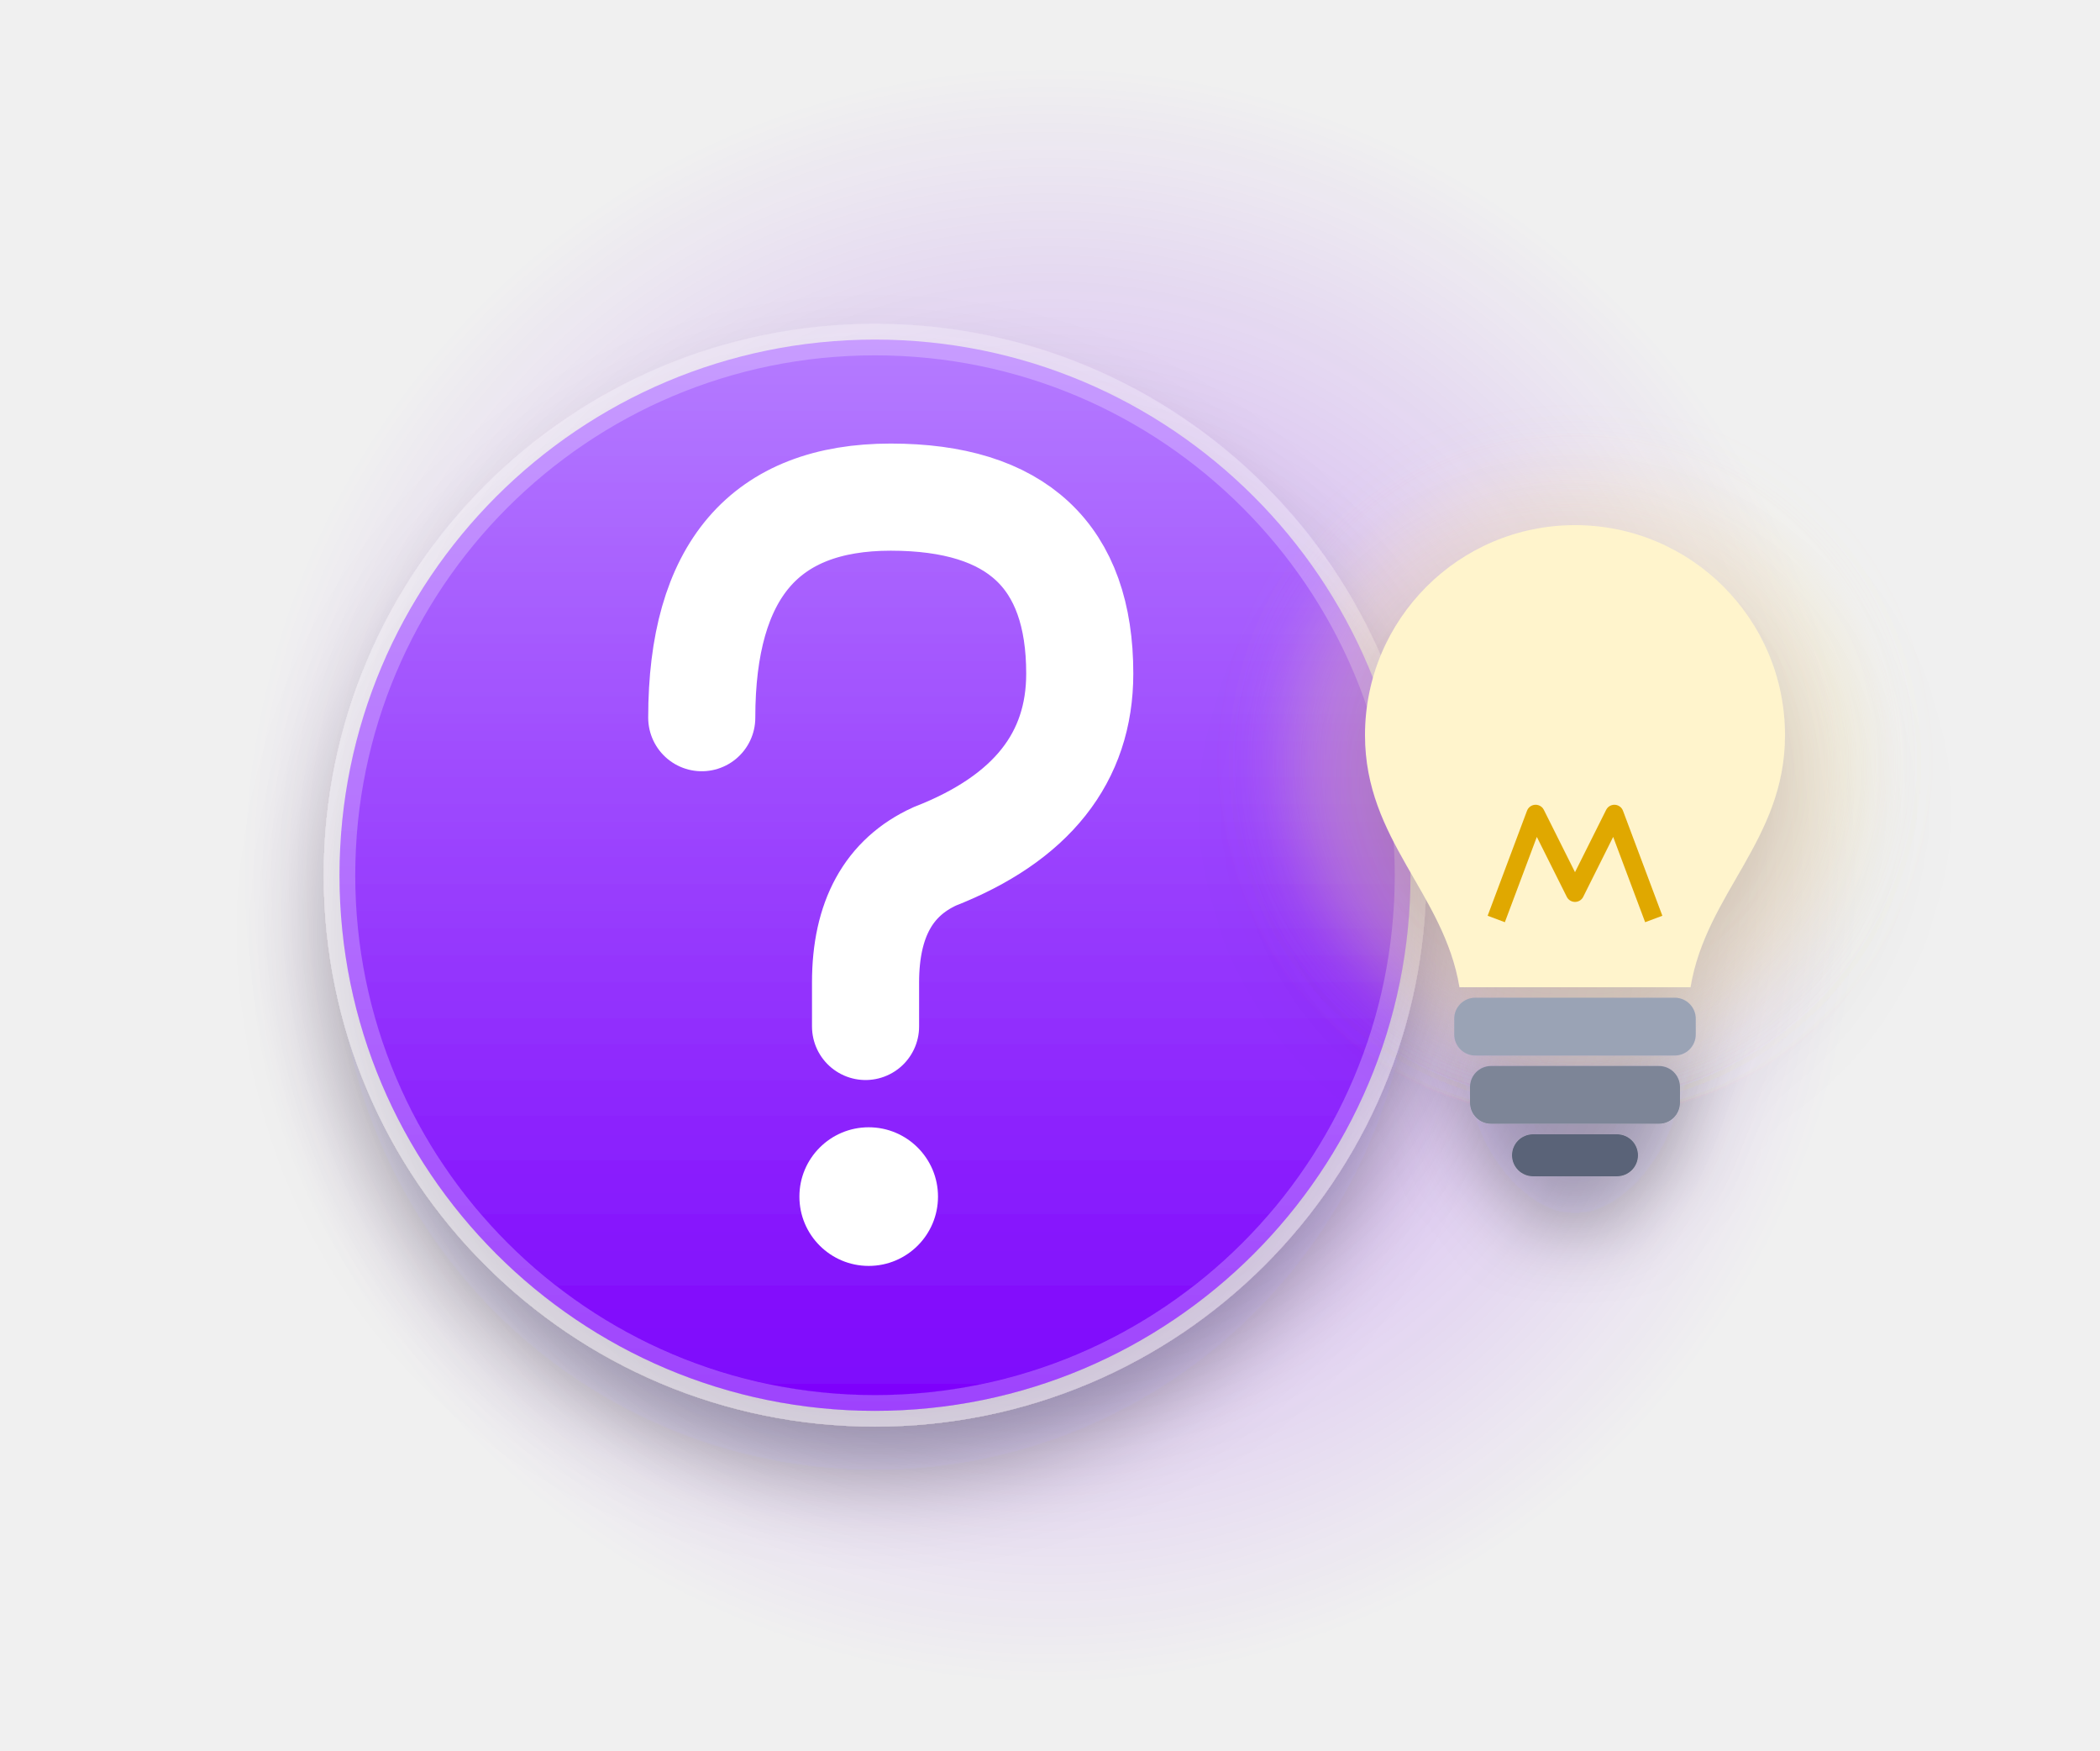
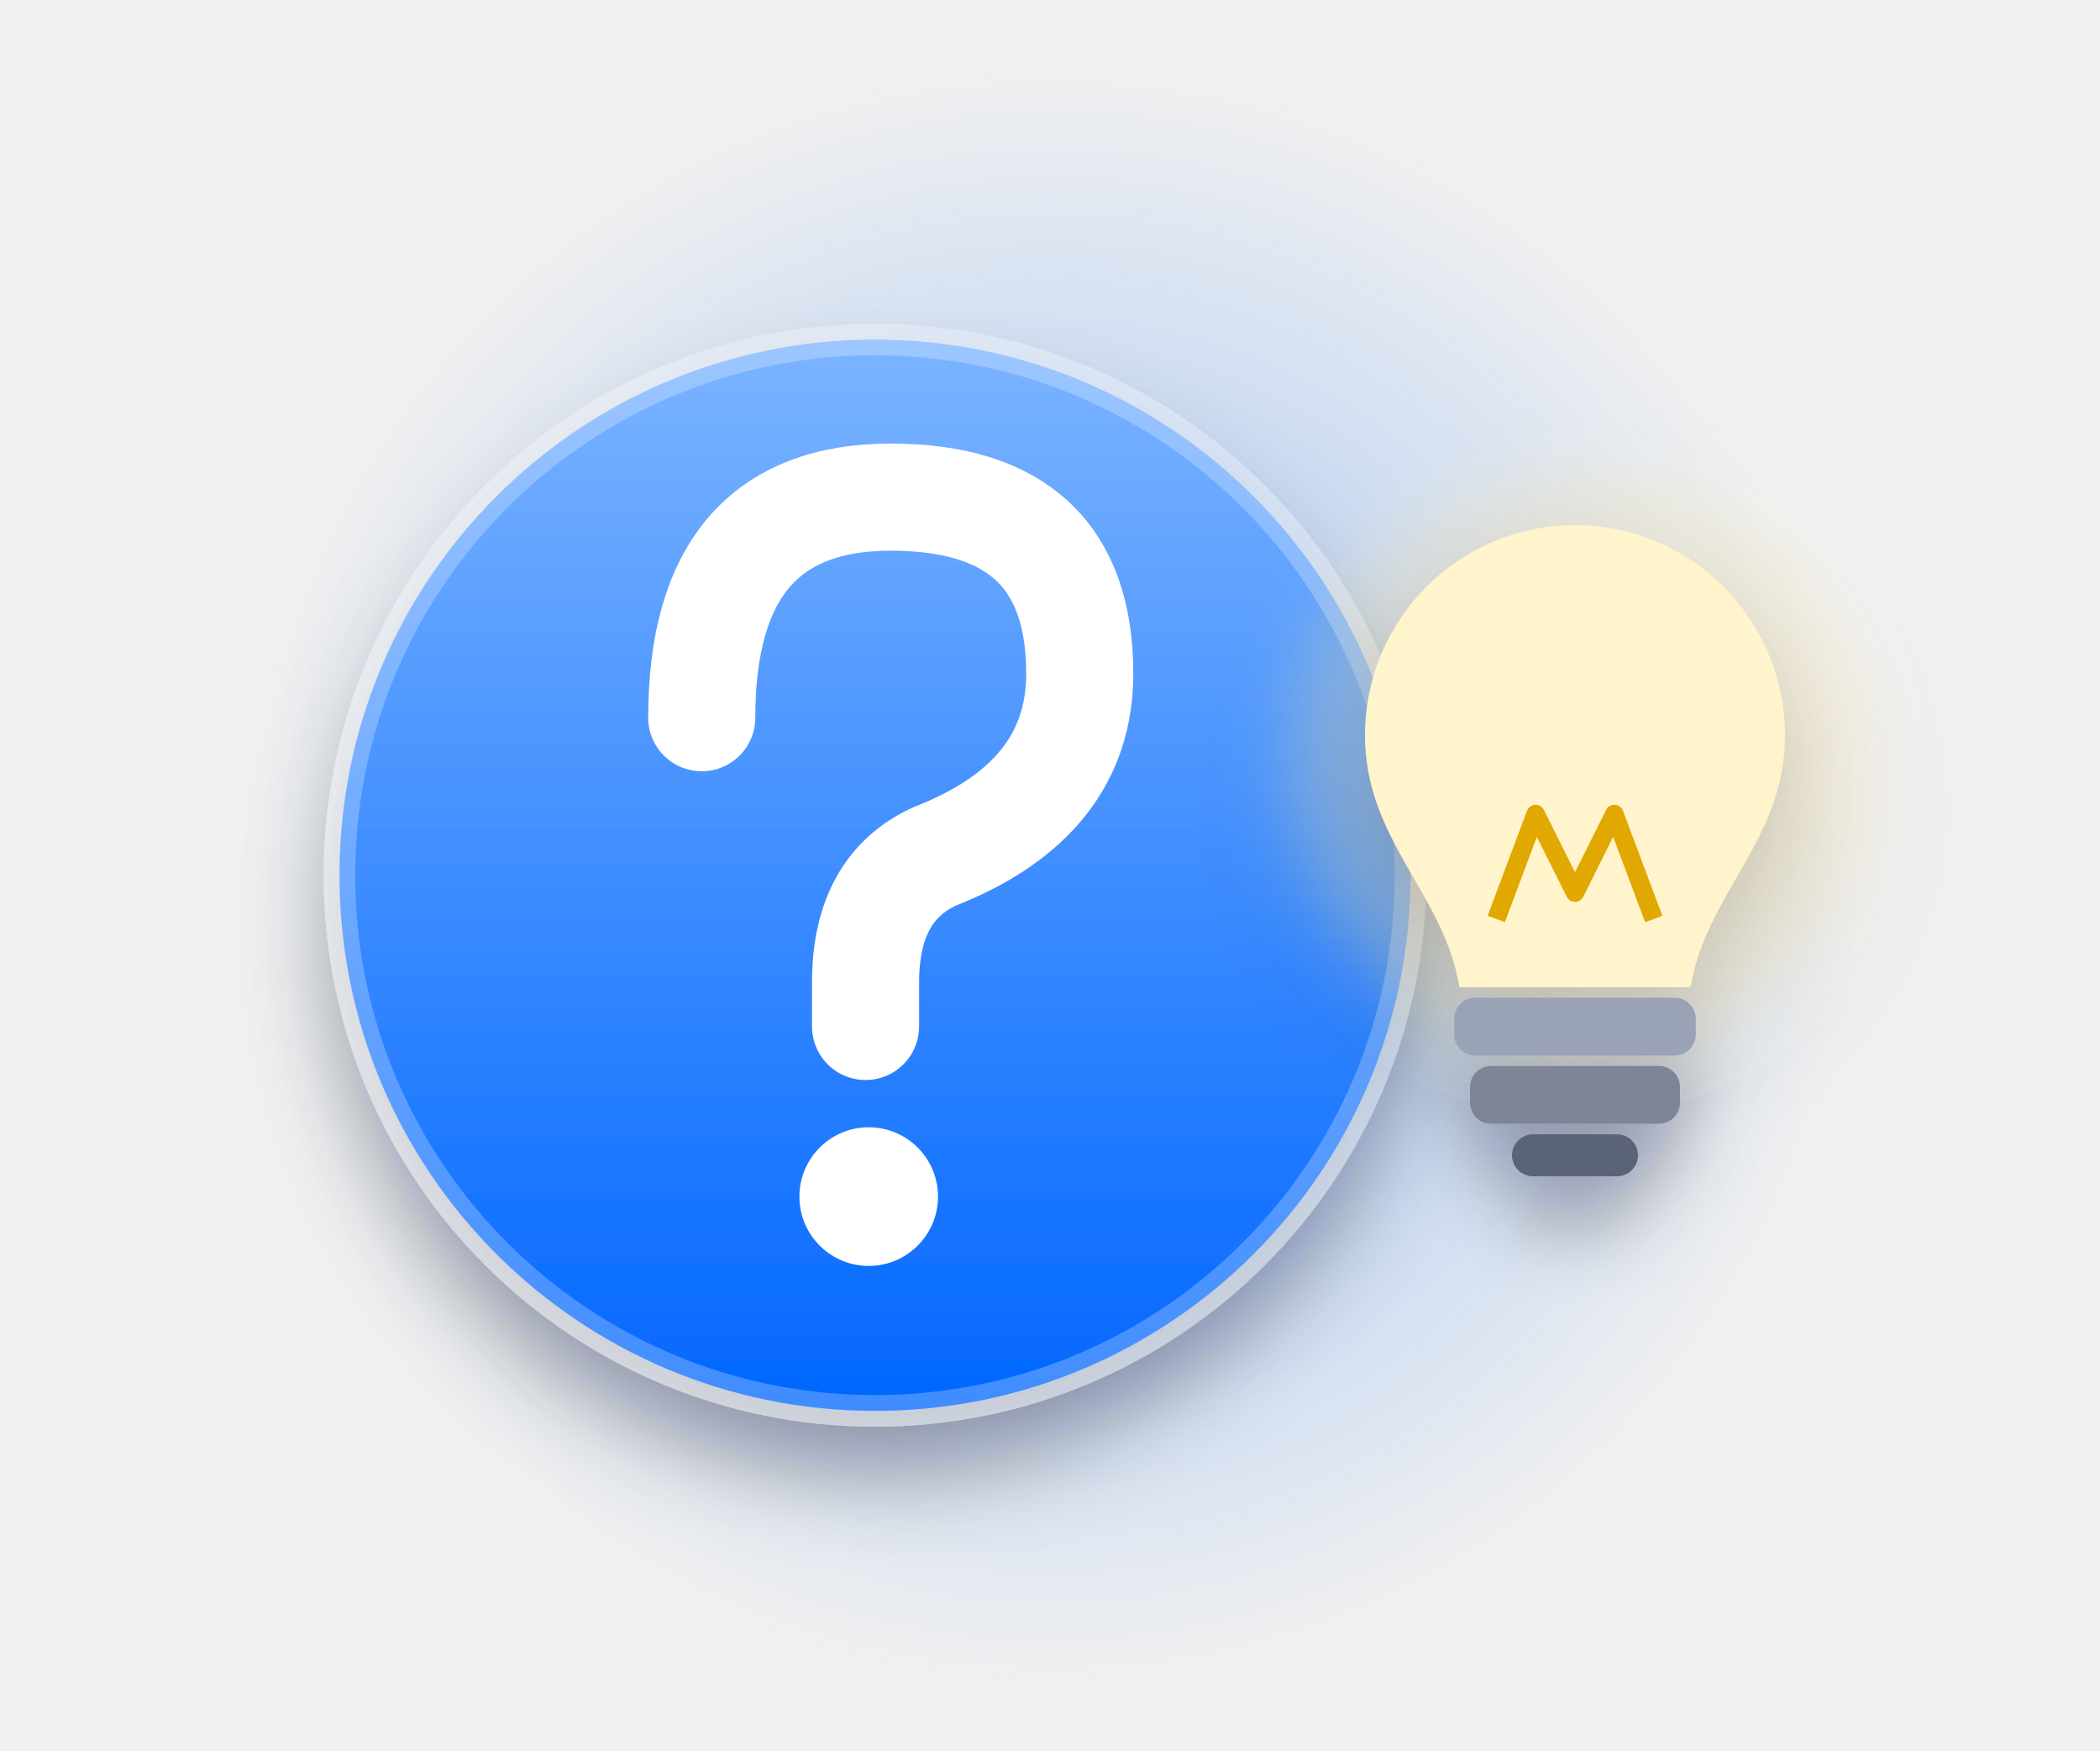
<svg xmlns="http://www.w3.org/2000/svg" viewBox="0 0 600 500">
  <defs>
    <radialGradient id="gillfaq" cx=".5" cy=".5" r=".5">
-       <stop offset="0" stop-color="#7D03FC" stop-opacity=".55" />
-       <stop offset=".5" stop-color="#7D03FC" stop-opacity=".18" />
-       <stop offset="1" stop-color="#7D03FC" stop-opacity="0" />
+       <stop offset="0" stop-color="#0066FF" stop-opacity=".55" />
+       <stop offset=".5" stop-color="#0066FF" stop-opacity=".18" />
+       <stop offset="1" stop-color="#0066FF" stop-opacity="0" />
    </radialGradient>
    <linearGradient id="willfaq" x1="0" y1="0" x2="0" y2="1">
      <stop offset="0" stop-color="#FFFFFF" />
      <stop offset=".6" stop-color="#E9ECF3" />
      <stop offset="1" stop-color="#B9C0CF" />
    </linearGradient>
    <linearGradient id="wsillfaq" x1="0" y1="0" x2="1" y2="0">
      <stop offset="0" stop-color="#C8CEDB" />
      <stop offset=".35" stop-color="#FFFFFF" />
      <stop offset="1" stop-color="#AEB6C6" />
    </linearGradient>
    <linearGradient id="millfaq" x1="0" y1="0" x2="1" y2="1">
      <stop offset="0" stop-color="#4A5366" />
      <stop offset=".45" stop-color="#232A38" />
      <stop offset="1" stop-color="#0C1019" />
    </linearGradient>
    <linearGradient id="mhillfaq" x1="0" y1="0" x2="1" y2="0">
      <stop offset="0" stop-color="#151A25" />
      <stop offset=".3" stop-color="#5A6478" />
      <stop offset=".55" stop-color="#262D3B" />
      <stop offset="1" stop-color="#0E121B" />
    </linearGradient>
    <linearGradient id="scillfaq" x1="0" y1="0" x2="1" y2="1">
-       <stop offset="0" stop-color="#9B4DFF" />
-       <stop offset=".5" stop-color="#5B12E0" />
-       <stop offset="1" stop-color="#1A0B5C" />
+       <stop offset="0" stop-color="#4D99FF" />
+       <stop offset=".5" stop-color="#0D6EE5" />
+       <stop offset="1" stop-color="#09335E" />
    </linearGradient>
    <linearGradient id="vlillfaq" x1="0" y1="0" x2="0" y2="1">
-       <stop offset="0" stop-color="#B57CFF" />
-       <stop offset="1" stop-color="#7D03FC" />
+       <stop offset="0" stop-color="#7CB4FF" />
+       <stop offset="1" stop-color="#0066FF" />
    </linearGradient>
    <linearGradient id="tanillfaq" x1="0" y1="0" x2="1" y2="0">
      <stop offset="0" stop-color="#A88B62" />
      <stop offset=".5" stop-color="#D9C39C" />
      <stop offset="1" stop-color="#9B7E55" />
    </linearGradient>
    <linearGradient id="cardillfaq" x1="0" y1="0" x2="1" y2="1">
      <stop offset="0" stop-color="#FFFFFF" />
-       <stop offset="1" stop-color="#E4E1F5" />
+       <stop offset="1" stop-color="#E1EBF5" />
    </linearGradient>
    <linearGradient id="kraftillfaq" x1="0" y1="0" x2="1" y2="1">
      <stop offset="0" stop-color="#E8C79A" />
      <stop offset="1" stop-color="#B98B55" />
    </linearGradient>
    <filter id="billfaq" x="-50%" y="-50%" width="200%" height="200%">
      <feGaussianBlur stdDeviation="12" />
    </filter>
    <filter id="sillfaq" x="-50%" y="-50%" width="200%" height="200%">
      <feGaussianBlur stdDeviation="4" />
    </filter>
    <filter id="dillfaq" x="-40%" y="-40%" width="180%" height="200%">
-       <feDropShadow dx="0" dy="18" stdDeviation="14" flood-color="#0B0620" flood-opacity=".35" />
+       <feDropShadow dx="0" dy="18" stdDeviation="14" flood-color="#051321" flood-opacity=".35" />
    </filter>
  </defs>
  <circle cx="300" cy="250" r="230" fill="url(#gillfaq)" />
  <g transform="translate(250 250) rotate(0) scale(0.9)" filter="url(#dillfaq)">
    <circle r="170" fill="url(#vlillfaq)" />
    <circle r="170" fill="none" stroke="#fff" stroke-opacity=".25" stroke-width="10" />
    <path d="M-55 -50 q0 -70 60 -70 q60 0 60 56 q0 40 -46 58 q-22 10 -22 40 v14" fill="none" stroke="#fff" stroke-width="34" stroke-linecap="round" />
    <circle cx="-2" cy="102" r="22" fill="#fff" />
  </g>
  <g transform="translate(450 240) rotate(0) scale(0.75)" filter="url(#dillfaq)">
    <circle cx="0" cy="-30" r="110" fill="#FFE9A8" opacity=".25" filter="url(#billfaq)" />
    <path d="M-80 -40 a80 80 0 1 1 160 0 c0 40 -30 60 -36 96 h-88 c-6 -36 -36 -56 -36 -96z" fill="#FFF4CC" />
    <path d="M-30 30 l15 -40 l15 30 l15 -30 l15 40" fill="none" stroke="#E0A800" stroke-width="7" stroke-linejoin="round" />
    <rect x="-46" y="60" width="92" height="22" rx="8" fill="#9AA3B5" />
    <rect x="-40" y="86" width="80" height="22" rx="8" fill="#7D8597" />
    <rect x="-24" y="112" width="48" height="16" rx="8" fill="#5A6478" />
  </g>
</svg>
